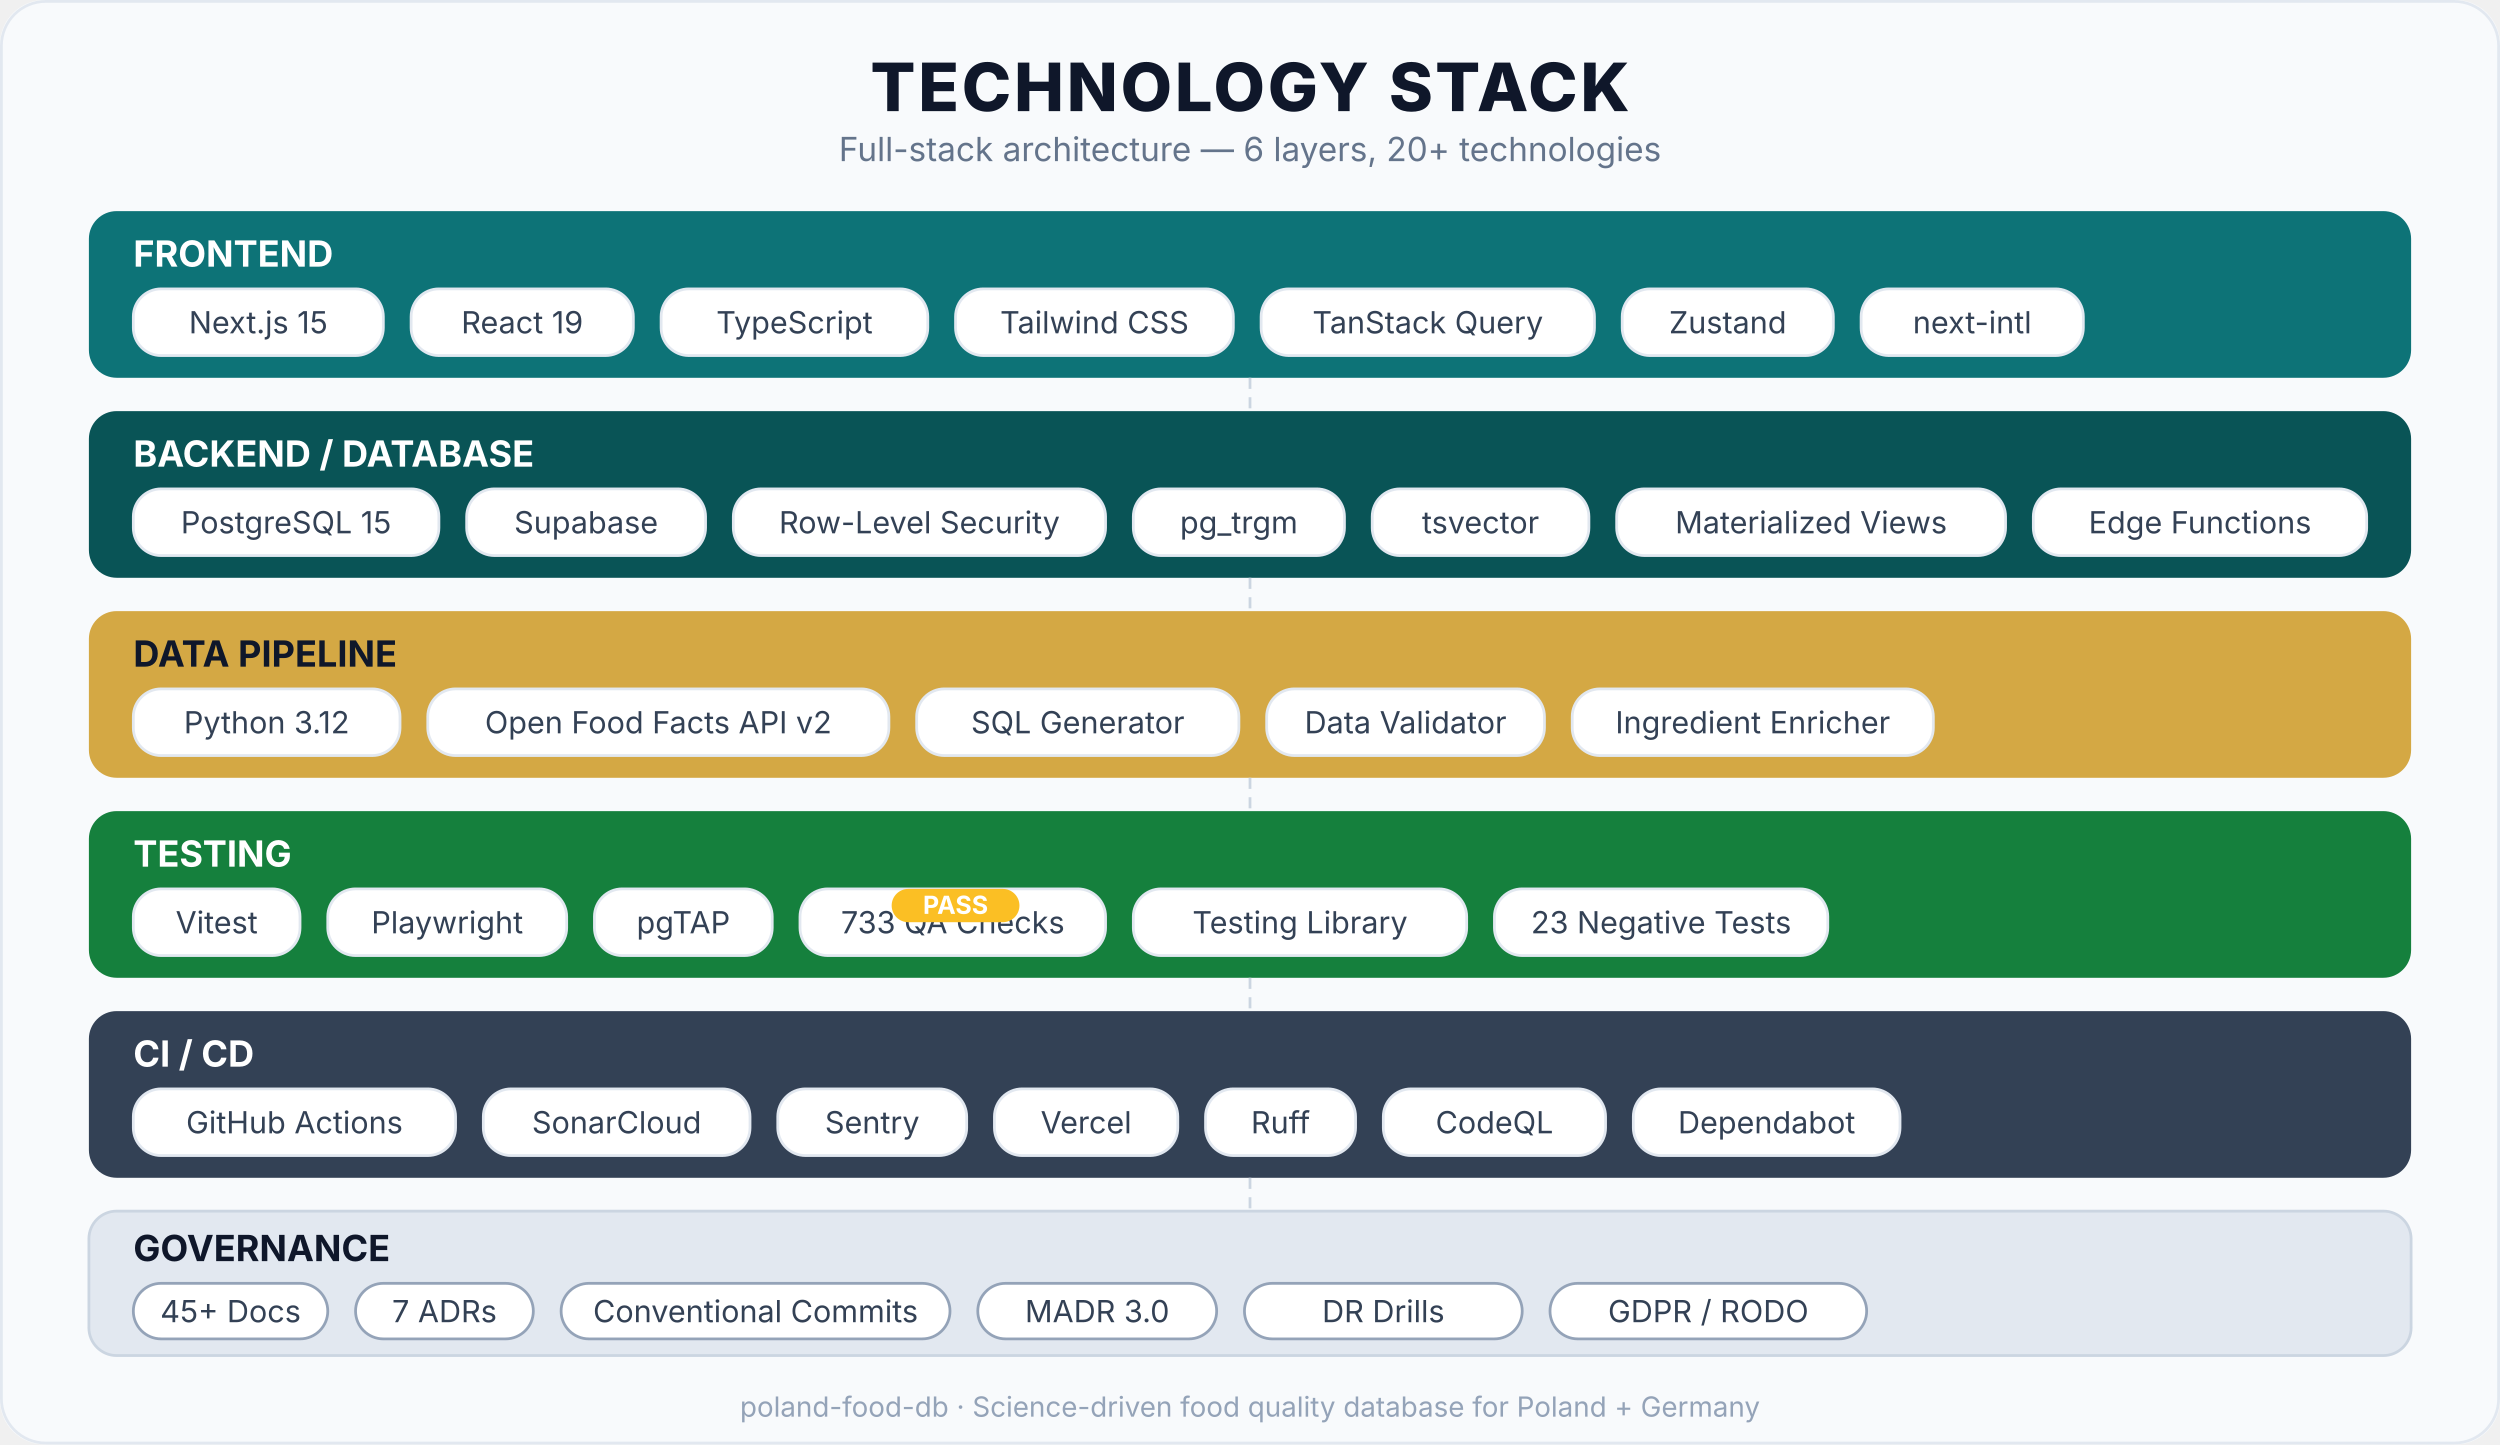
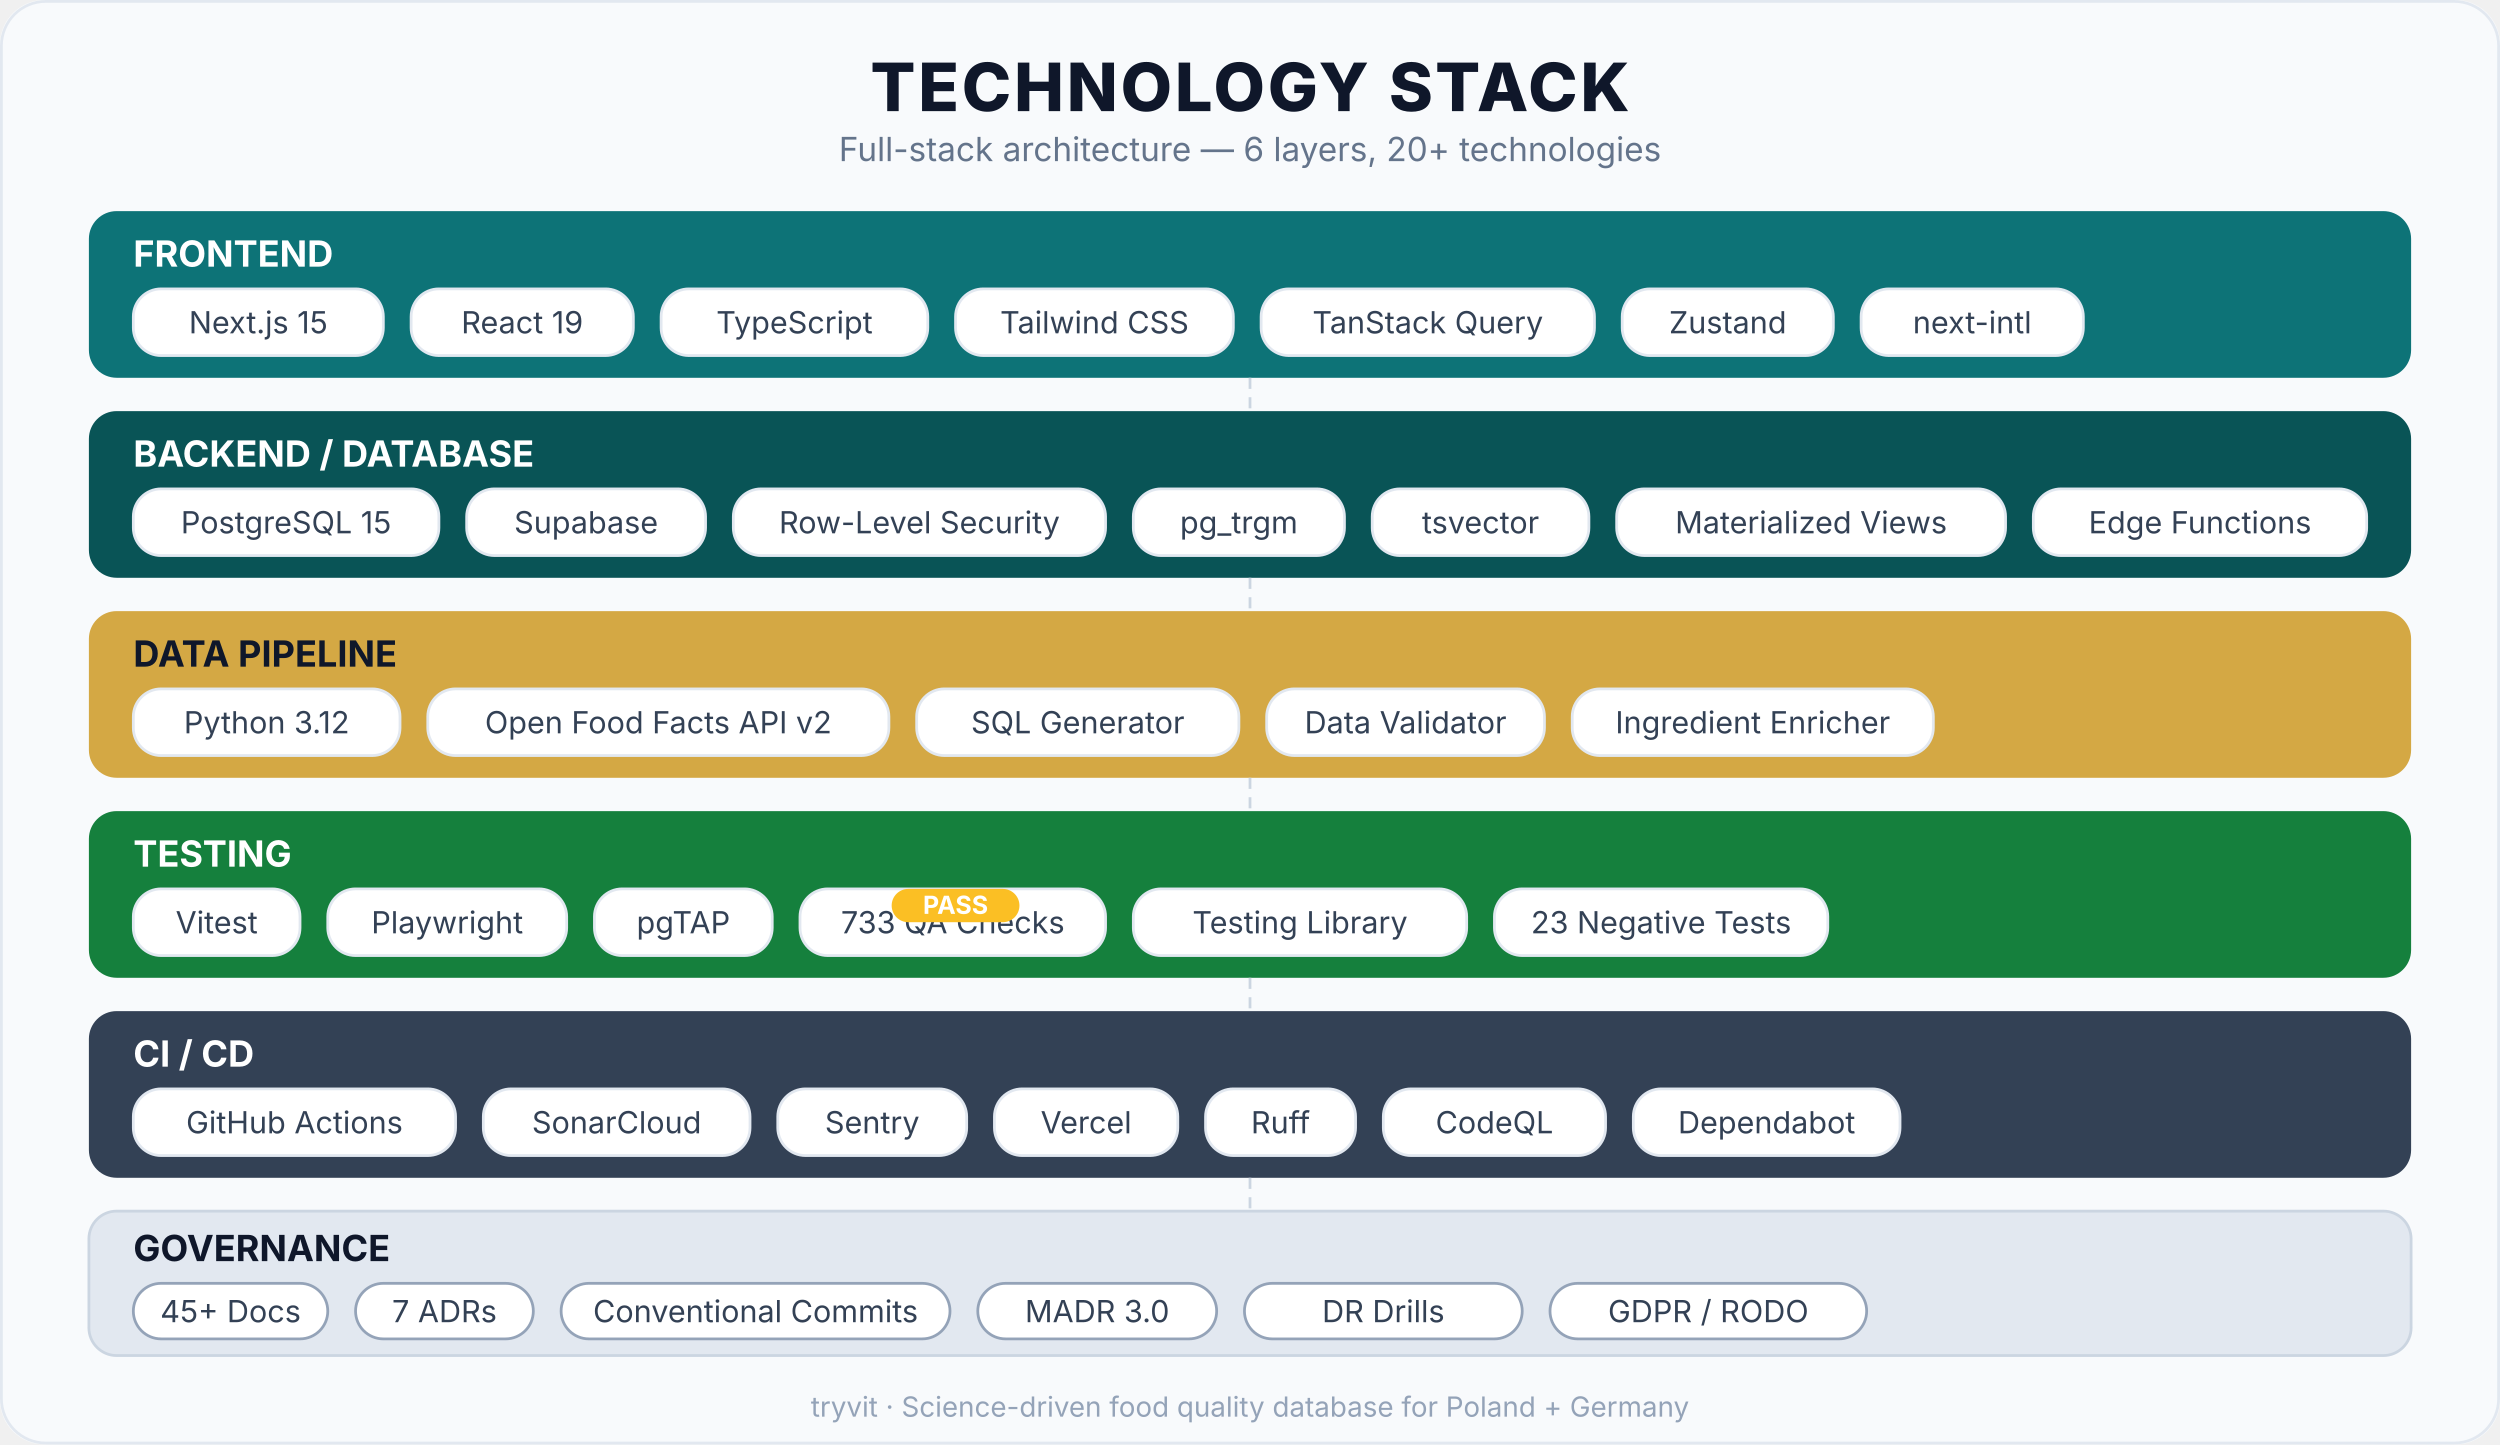
<svg xmlns="http://www.w3.org/2000/svg" viewBox="0 0 900 520" fill="none">
  <style>
    .bg { fill: #f8fafc; }
    .title { font-family: system-ui, -apple-system, sans-serif; font-size: 24px; font-weight: 800; fill: #0f172a; text-anchor: middle; letter-spacing: 1px; }
    .subtitle { font-family: system-ui, -apple-system, sans-serif; font-size: 12px; fill: #64748b; text-anchor: middle; }
    .layer-bg { rx: 10; }
    .layer-label { font-family: system-ui, -apple-system, sans-serif; font-size: 13px; font-weight: 700; fill: #ffffff; }
    .layer-label-dark { font-family: system-ui, -apple-system, sans-serif; font-size: 13px; font-weight: 700; fill: #0f172a; }
    .tech-name { font-family: system-ui, -apple-system, sans-serif; font-size: 12px; font-weight: 600; fill: #0f172a; }
    .tech-pill { rx: 10; fill: #ffffff; stroke: #e2e8f0; stroke-width: 1; }
    .tech-pill-text { font-family: system-ui, -apple-system, sans-serif; font-size: 11px; fill: #334155; text-anchor: middle; }
    .connector { stroke: #cbd5e1; stroke-width: 1; stroke-dasharray: 4 3; }
    .badge { font-family: system-ui, -apple-system, sans-serif; font-size: 9px; font-weight: 700; fill: #ffffff; text-anchor: middle; }
    .footer { font-family: system-ui, -apple-system, sans-serif; font-size: 10px; fill: #94a3b8; text-anchor: middle; }
  </style>
  <rect width="900" height="520" rx="16" class="bg" />
  <rect x="0.5" y="0.5" width="899" height="519" rx="16" stroke="#e2e8f0" stroke-width="1" fill="none" />
  <text class="title" x="450" y="40">TECHNOLOGY STACK</text>
  <text class="subtitle" x="450" y="58">Full-stack architecture — 6 layers, 20+ technologies</text>
  <g transform="translate(32, 76)">
    <rect class="layer-bg" width="836" height="60" fill="#0d7377" />
    <text class="layer-label" x="16" y="20">FRONTEND</text>
    <rect class="tech-pill" x="16" y="28" width="90" height="24" />
    <text class="tech-pill-text" x="61" y="44">Next.js 15</text>
    <rect class="tech-pill" x="116" y="28" width="80" height="24" />
    <text class="tech-pill-text" x="156" y="44">React 19</text>
    <rect class="tech-pill" x="206" y="28" width="96" height="24" />
    <text class="tech-pill-text" x="254" y="44">TypeScript</text>
    <rect class="tech-pill" x="312" y="28" width="100" height="24" />
    <text class="tech-pill-text" x="362" y="44">Tailwind CSS</text>
    <rect class="tech-pill" x="422" y="28" width="120" height="24" />
    <text class="tech-pill-text" x="482" y="44">TanStack Query</text>
    <rect class="tech-pill" x="552" y="28" width="76" height="24" />
    <text class="tech-pill-text" x="590" y="44">Zustand</text>
    <rect class="tech-pill" x="638" y="28" width="80" height="24" />
    <text class="tech-pill-text" x="678" y="44">next-intl</text>
  </g>
  <line class="connector" x1="450" y1="136" x2="450" y2="148" />
  <g transform="translate(32, 148)">
    <rect class="layer-bg" width="836" height="60" fill="#095456" />
    <text class="layer-label" x="16" y="20">BACKEND / DATABASE</text>
    <rect class="tech-pill" x="16" y="28" width="110" height="24" />
    <text class="tech-pill-text" x="71" y="44">PostgreSQL 15</text>
    <rect class="tech-pill" x="136" y="28" width="86" height="24" />
    <text class="tech-pill-text" x="179" y="44">Supabase</text>
    <rect class="tech-pill" x="232" y="28" width="134" height="24" />
    <text class="tech-pill-text" x="299" y="44">Row-Level Security</text>
    <rect class="tech-pill" x="376" y="28" width="76" height="24" />
    <text class="tech-pill-text" x="414" y="44">pg_trgm</text>
    <rect class="tech-pill" x="462" y="28" width="78" height="24" />
    <text class="tech-pill-text" x="501" y="44">tsvector</text>
    <rect class="tech-pill" x="550" y="28" width="140" height="24" />
    <text class="tech-pill-text" x="620" y="44">Materialized Views</text>
    <rect class="tech-pill" x="700" y="28" width="120" height="24" />
    <text class="tech-pill-text" x="760" y="44">Edge Functions</text>
  </g>
  <line class="connector" x1="450" y1="208" x2="450" y2="220" />
  <g transform="translate(32, 220)">
    <rect class="layer-bg" width="836" height="60" fill="#d4a844" />
    <text class="layer-label-dark" x="16" y="20">DATA PIPELINE</text>
    <rect class="tech-pill" x="16" y="28" width="96" height="24" />
    <text class="tech-pill-text" x="64" y="44">Python 3.12</text>
    <rect class="tech-pill" x="122" y="28" width="166" height="24" />
    <text class="tech-pill-text" x="205" y="44">Open Food Facts API v2</text>
    <rect class="tech-pill" x="298" y="28" width="116" height="24" />
    <text class="tech-pill-text" x="356" y="44">SQL Generator</text>
    <rect class="tech-pill" x="424" y="28" width="100" height="24" />
    <text class="tech-pill-text" x="474" y="44">Data Validator</text>
    <rect class="tech-pill" x="534" y="28" width="130" height="24" />
    <text class="tech-pill-text" x="599" y="44">Ingredient Enricher</text>
  </g>
  <line class="connector" x1="450" y1="280" x2="450" y2="292" />
  <g transform="translate(32, 292)">
    <rect class="layer-bg" width="836" height="60" fill="#15803d" />
    <text class="layer-label" x="16" y="20">TESTING</text>
    <rect class="tech-pill" x="16" y="28" width="60" height="24" />
    <text class="tech-pill-text" x="46" y="44">Vitest</text>
    <rect class="tech-pill" x="86" y="28" width="86" height="24" />
    <text class="tech-pill-text" x="129" y="44">Playwright</text>
    <rect class="tech-pill" x="182" y="28" width="64" height="24" />
    <text class="tech-pill-text" x="214" y="44">pgTAP</text>
    <rect class="tech-pill" x="256" y="28" width="110" height="24" />
    <text class="tech-pill-text" x="311" y="44">733 QA Checks</text>
    <rect x="289" y="28" width="46" height="12" rx="6" fill="#fbbf24" />
    <text class="badge" x="312" y="37">PASS</text>
    <rect class="tech-pill" x="376" y="28" width="120" height="24" />
    <text class="tech-pill-text" x="436" y="44">Testing Library</text>
    <rect class="tech-pill" x="506" y="28" width="120" height="24" />
    <text class="tech-pill-text" x="566" y="44">23 Negative Tests</text>
  </g>
  <line class="connector" x1="450" y1="352" x2="450" y2="364" />
  <g transform="translate(32, 364)">
    <rect class="layer-bg" width="836" height="60" fill="#334155" />
    <text class="layer-label" x="16" y="20">CI / CD</text>
    <rect class="tech-pill" x="16" y="28" width="116" height="24" />
    <text class="tech-pill-text" x="74" y="44">GitHub Actions</text>
    <rect class="tech-pill" x="142" y="28" width="96" height="24" />
    <text class="tech-pill-text" x="190" y="44">SonarCloud</text>
    <rect class="tech-pill" x="248" y="28" width="68" height="24" />
    <text class="tech-pill-text" x="282" y="44">Sentry</text>
    <rect class="tech-pill" x="326" y="28" width="66" height="24" />
    <text class="tech-pill-text" x="359" y="44">Vercel</text>
    <rect class="tech-pill" x="402" y="28" width="54" height="24" />
    <text class="tech-pill-text" x="429" y="44">Ruff</text>
    <rect class="tech-pill" x="466" y="28" width="80" height="24" />
    <text class="tech-pill-text" x="506" y="44">CodeQL</text>
    <rect class="tech-pill" x="556" y="28" width="96" height="24" />
    <text class="tech-pill-text" x="604" y="44">Dependabot</text>
  </g>
  <line class="connector" x1="450" y1="424" x2="450" y2="436" />
  <g transform="translate(32, 436)">
    <rect class="layer-bg" width="836" height="52" fill="#e2e8f0" stroke="#cbd5e1" stroke-width="1" />
    <text class="layer-label-dark" x="16" y="18">GOVERNANCE</text>
    <rect class="tech-pill" x="16" y="26" width="70" height="20" style="stroke:#94a3b8" />
    <text class="tech-pill-text" x="51" y="40">45+ Docs</text>
    <rect class="tech-pill" x="96" y="26" width="64" height="20" style="stroke:#94a3b8" />
    <text class="tech-pill-text" x="128" y="40">7 ADRs</text>
    <rect class="tech-pill" x="170" y="26" width="140" height="20" style="stroke:#94a3b8" />
    <text class="tech-pill-text" x="240" y="40">Conventional Commits</text>
    <rect class="tech-pill" x="320" y="26" width="86" height="20" style="stroke:#94a3b8" />
    <text class="tech-pill-text" x="363" y="40">MADR 3.0</text>
    <rect class="tech-pill" x="416" y="26" width="100" height="20" style="stroke:#94a3b8" />
    <text class="tech-pill-text" x="466" y="40">DR Drills</text>
    <rect class="tech-pill" x="526" y="26" width="114" height="20" style="stroke:#94a3b8" />
    <text class="tech-pill-text" x="583" y="40">GDPR / RODO</text>
  </g>
-   <text class="footer" x="450" y="510">poland-food-db · Science-driven food quality database for Poland + Germany</text>
+   <text class="footer" x="450" y="510">tryvit · Science-driven food quality database for Poland + Germany</text>
</svg>
